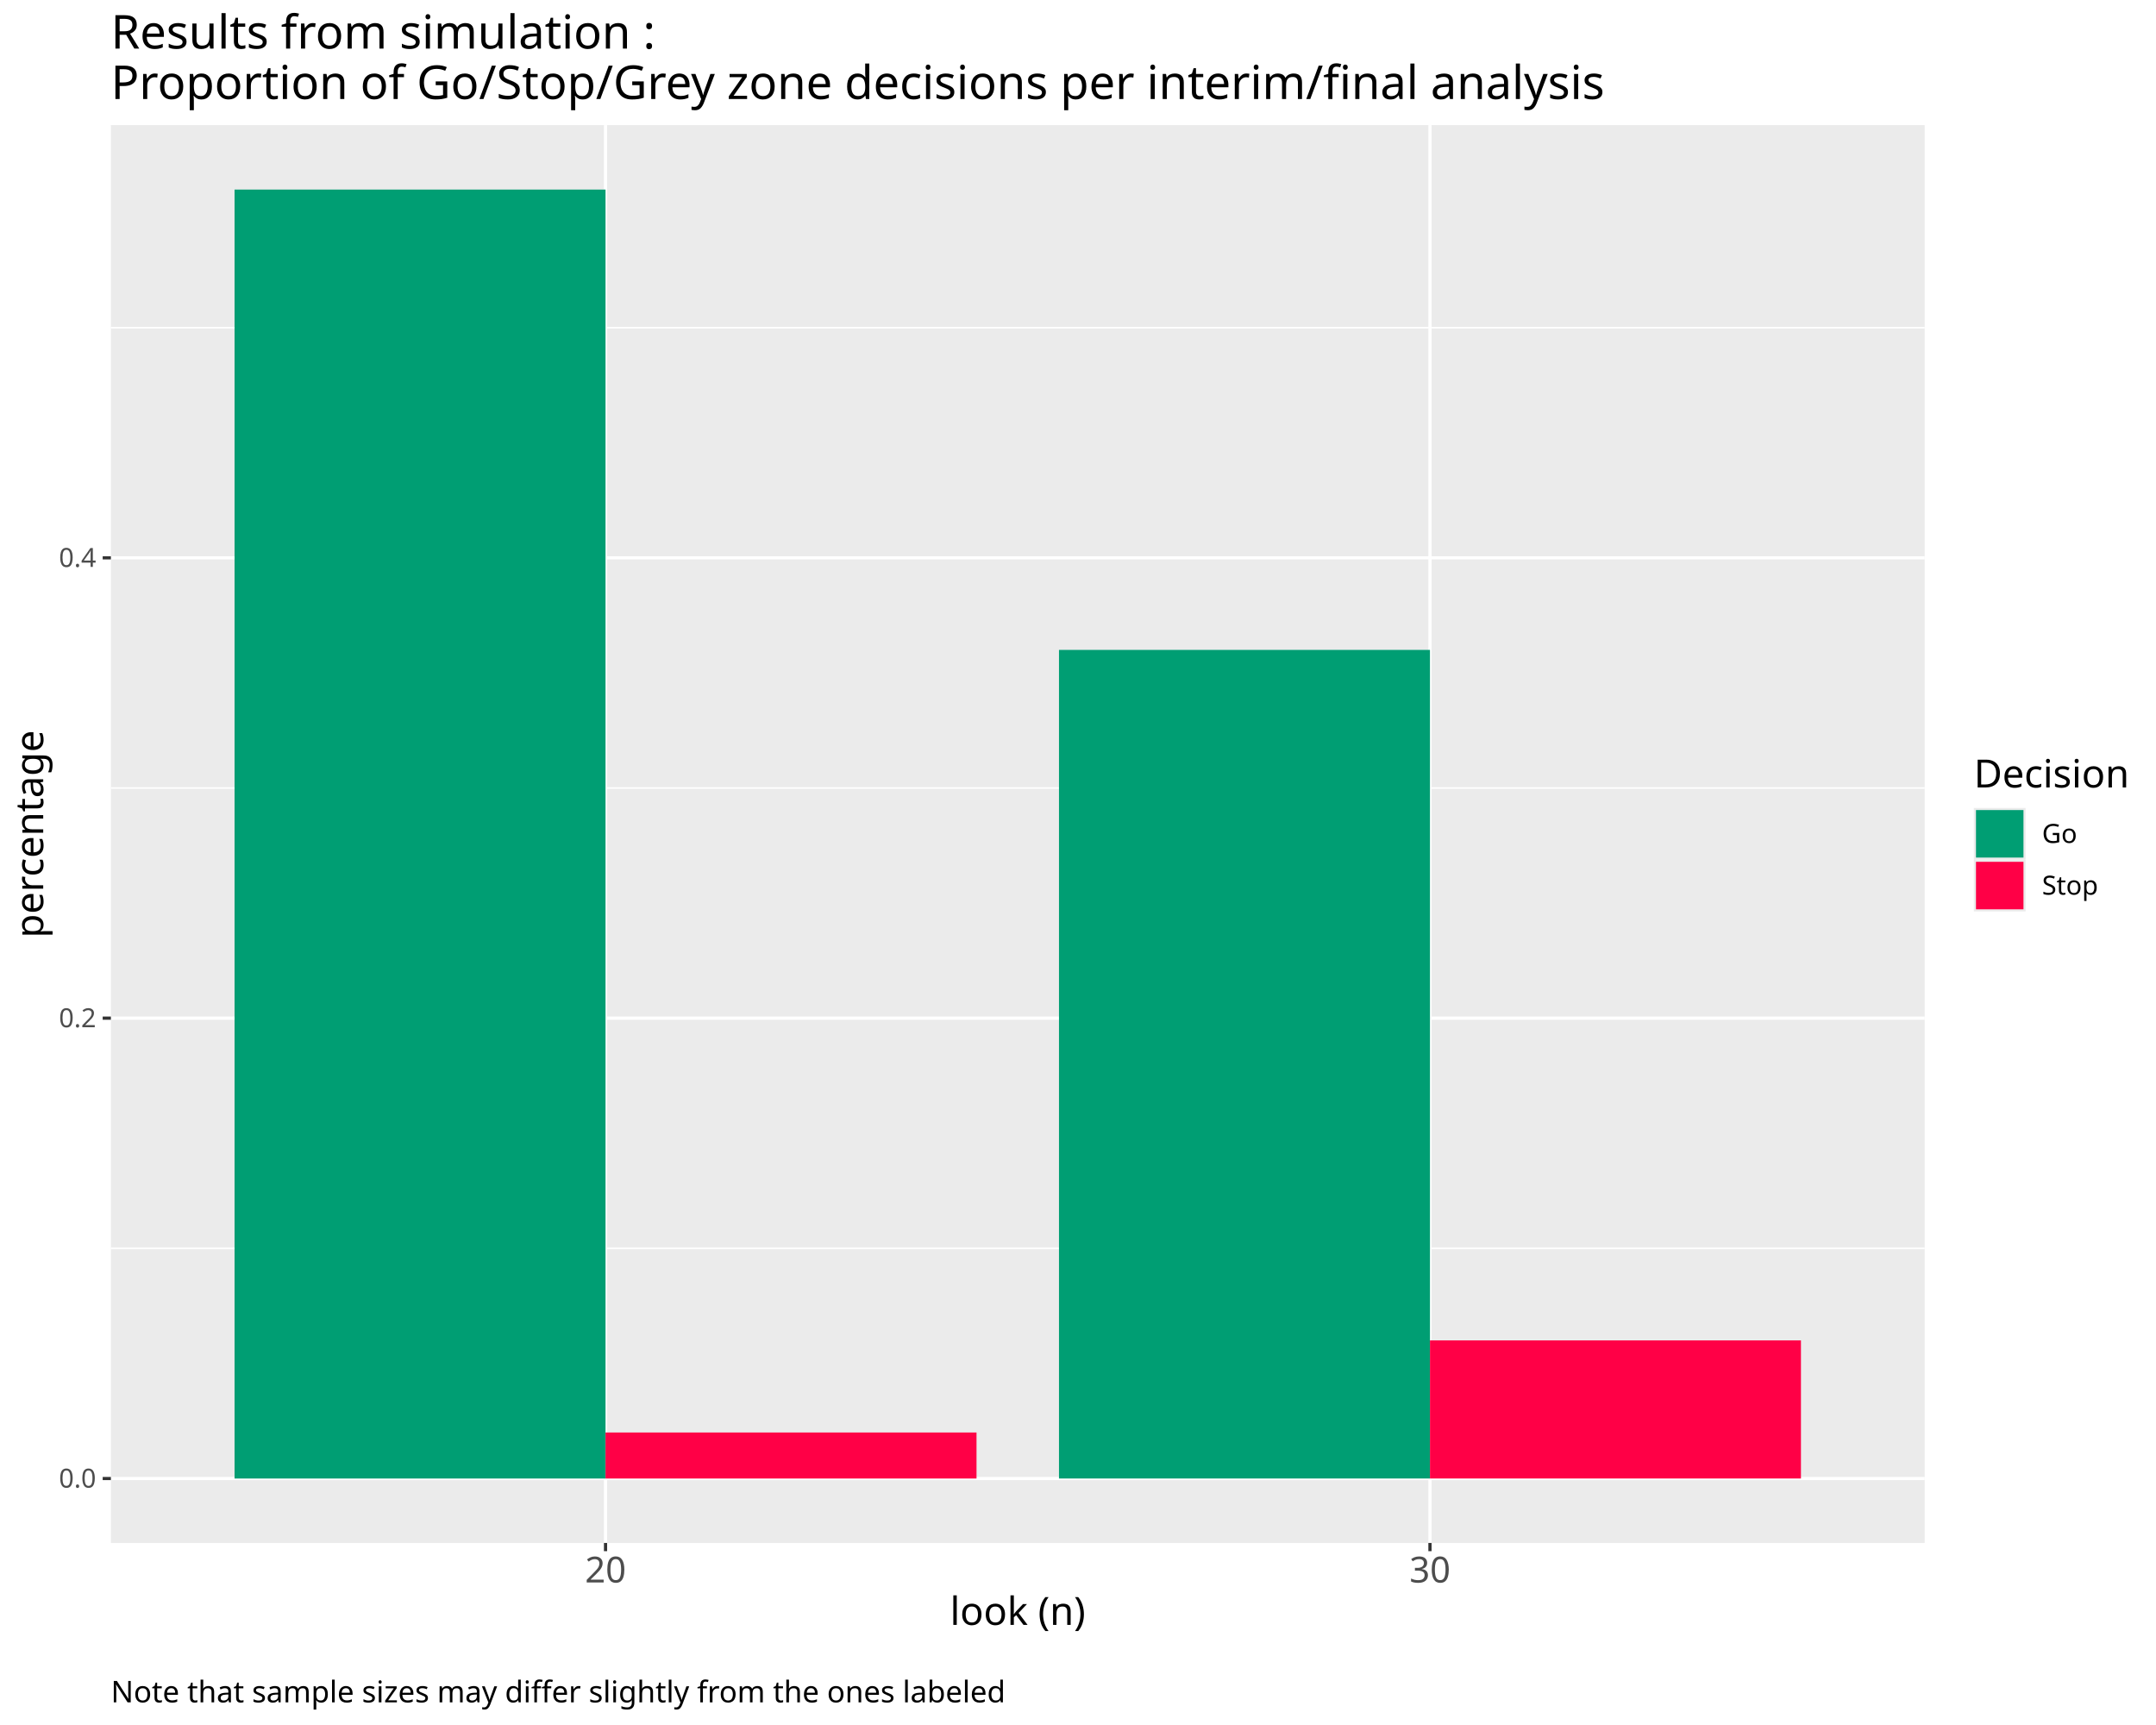
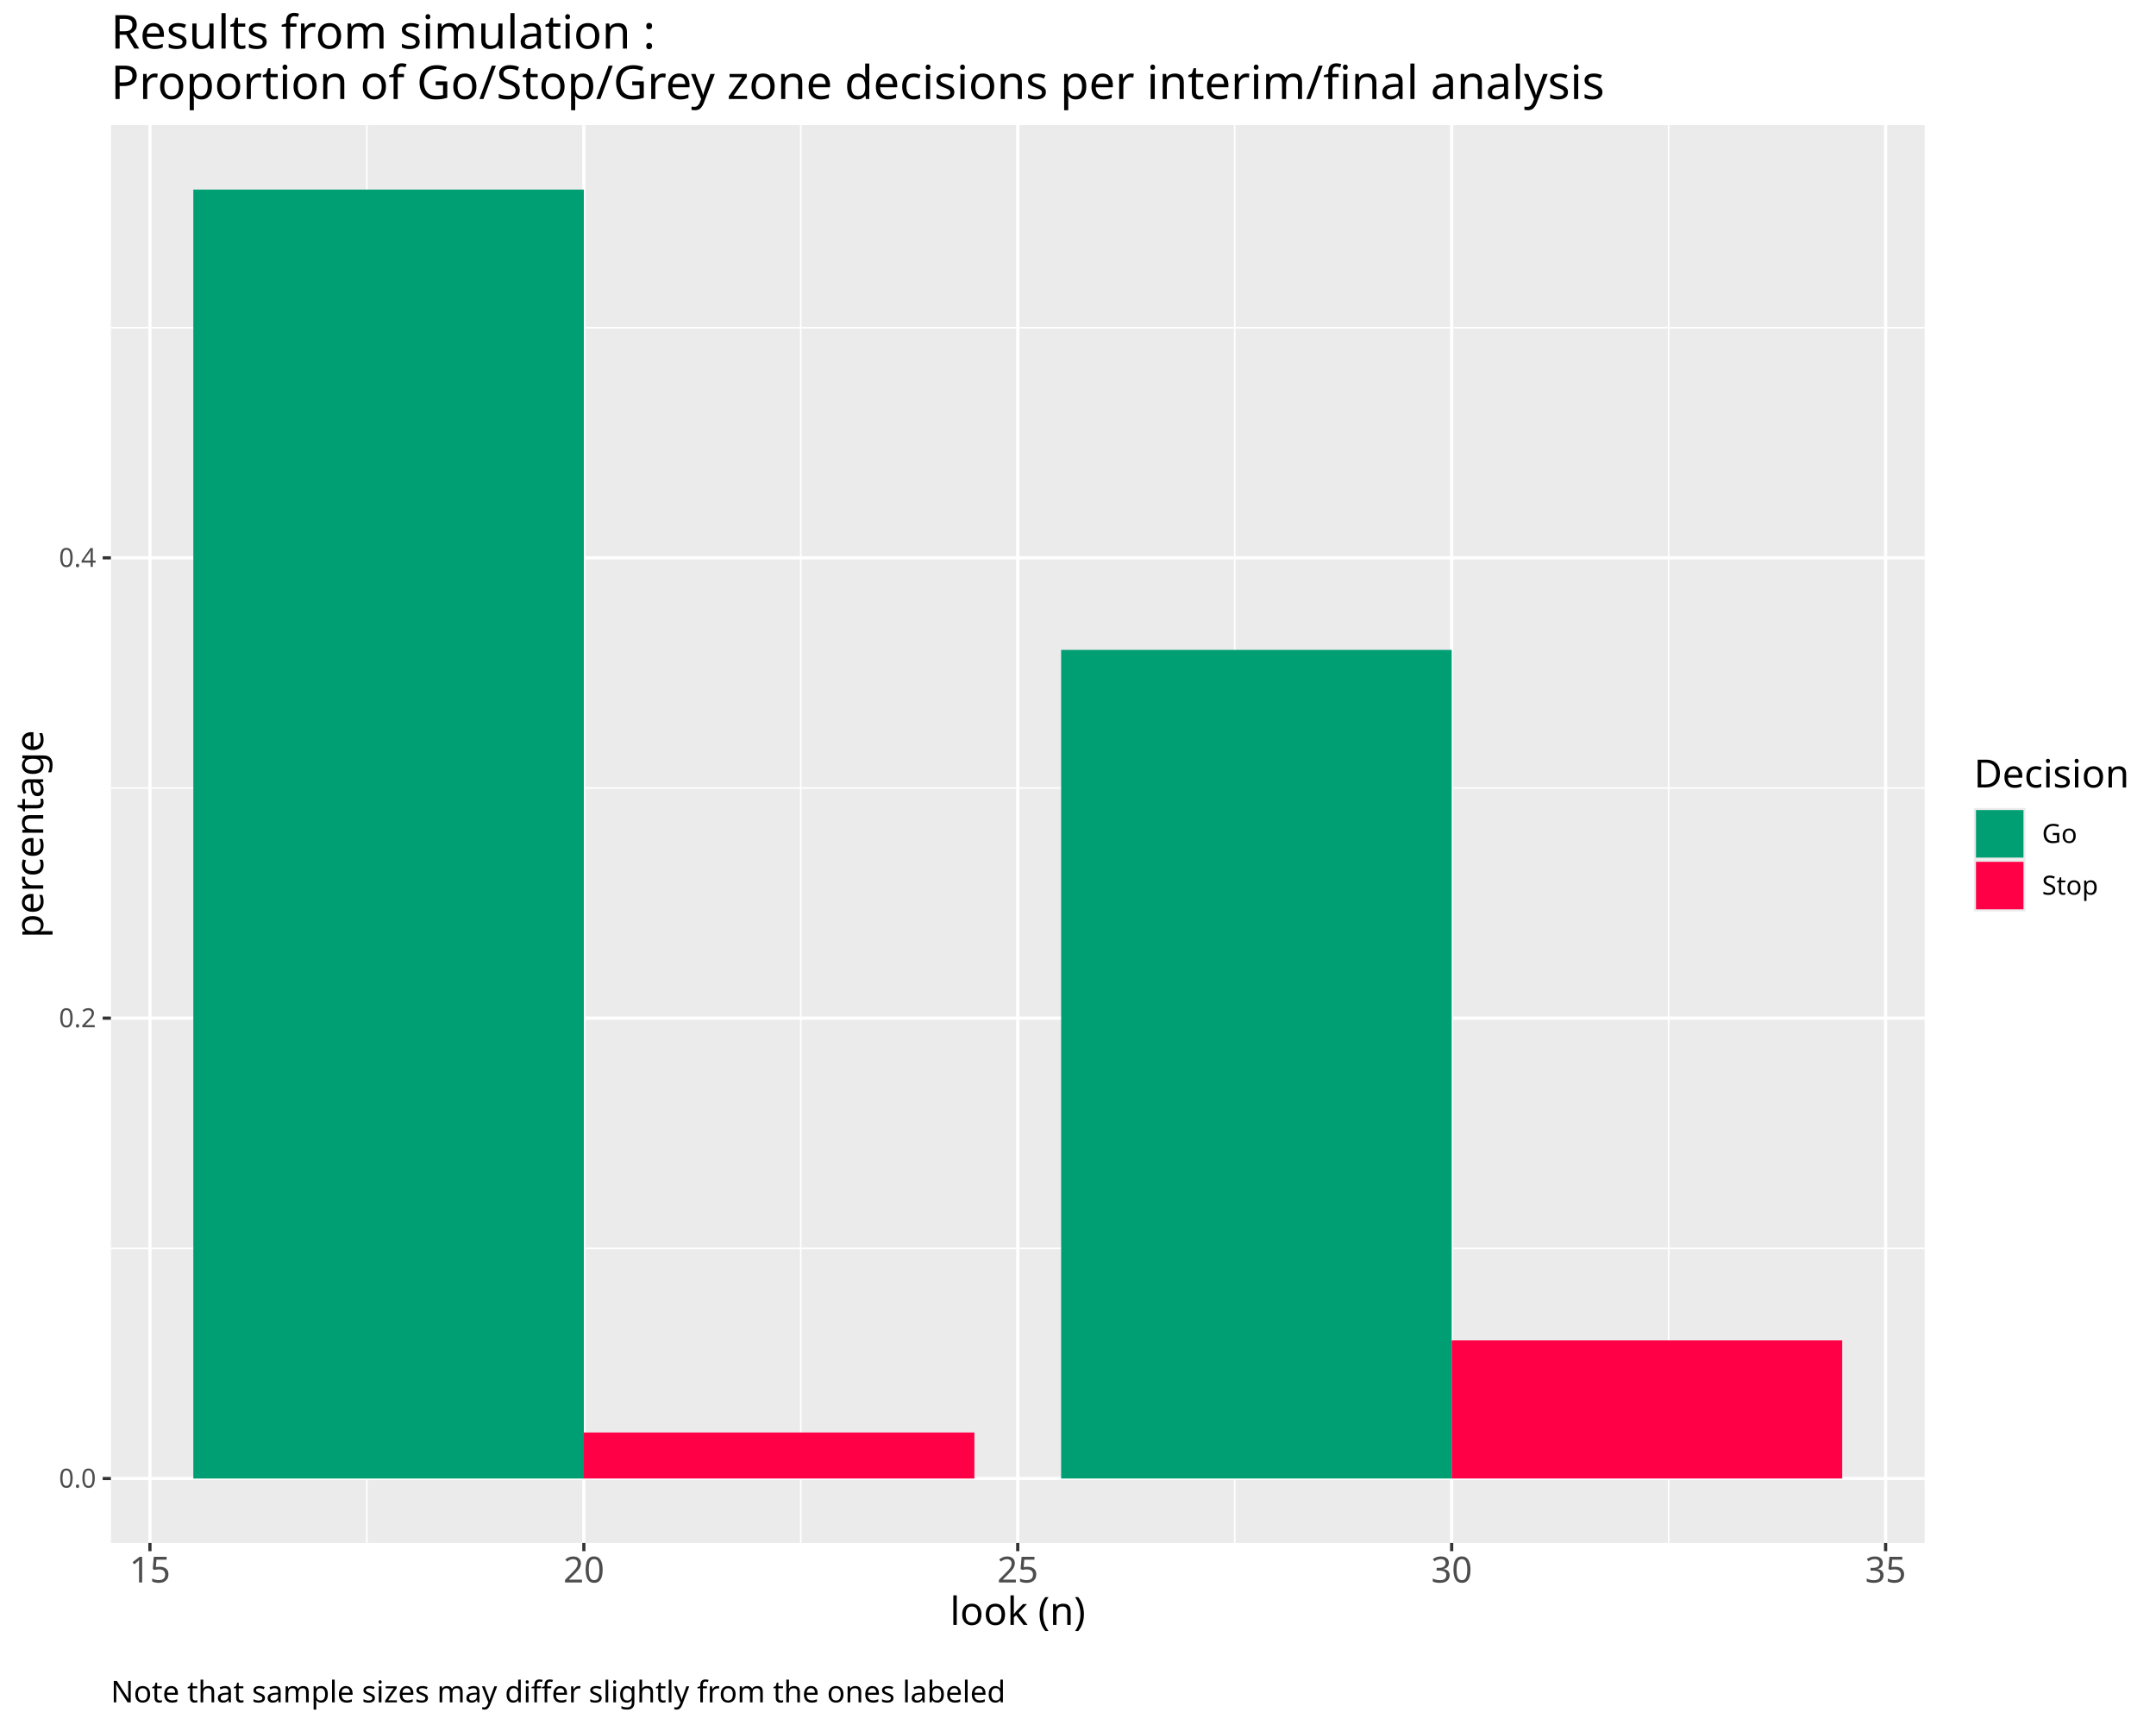
<svg xmlns="http://www.w3.org/2000/svg" class="svglite" data-engine-version="2.0" width="720.00pt" height="576.00pt" viewBox="0 0 720.00 576.00">
  <defs>
    <style type="text/css">
    .svglite line, .svglite polyline, .svglite polygon, .svglite path, .svglite rect, .svglite circle {
      fill: none;
      stroke: #000000;
      stroke-linecap: round;
      stroke-linejoin: round;
      stroke-miterlimit: 10.00;
    }
  </style>
  </defs>
  <rect width="100%" height="100%" style="stroke: none; fill: #FFFFFF;" />
  <defs>
    <clipPath id="cpMC4wMHw3MjAuMDB8MC4wMHw1NzYuMDA=">
      <rect x="0.00" y="0.00" width="720.00" height="576.00" />
    </clipPath>
  </defs>
  <g clip-path="url(#cpMC4wMHw3MjAuMDB8MC4wMHw1NzYuMDA=)">
    <rect x="0.00" y="0.00" width="720.00" height="576.00" style="stroke-width: 1.07; stroke: #FFFFFF; fill: #FFFFFF;" />
  </g>
  <defs>
    <clipPath id="cpMzcuMDN8NjQyLjc0fDQxLjc4fDUxNS4yMg==">
      <rect x="37.03" y="41.78" width="605.71" height="473.44" />
    </clipPath>
  </defs>
  <g clip-path="url(#cpMzcuMDN8NjQyLjc0fDQxLjc4fDUxNS4yMg==)">
    <rect x="37.03" y="41.78" width="605.71" height="473.44" style="stroke-width: 1.07; stroke: none; fill: #EBEBEB;" />
    <polyline points="37.03,416.84 642.74,416.84 " style="stroke-width: 0.53; stroke: #FFFFFF; stroke-linecap: butt;" />
    <polyline points="37.03,263.13 642.74,263.13 " style="stroke-width: 0.53; stroke: #FFFFFF; stroke-linecap: butt;" />
    <polyline points="37.03,109.42 642.74,109.42 " style="stroke-width: 0.53; stroke: #FFFFFF; stroke-linecap: butt;" />
+     <polyline points="122.52,515.22 122.52,41.78 " style="stroke-width: 0.53; stroke: #FFFFFF; stroke-linecap: butt;" />
+     <polyline points="267.43,515.22 267.43,41.78 " style="stroke-width: 0.53; stroke: #FFFFFF; stroke-linecap: butt;" />
+     <polyline points="412.34,515.22 412.34,41.78 " style="stroke-width: 0.53; stroke: #FFFFFF; stroke-linecap: butt;" />
+     <polyline points="557.24,515.22 557.24,41.78 " style="stroke-width: 0.53; stroke: #FFFFFF; stroke-linecap: butt;" />
    <polyline points="37.03,493.70 642.74,493.70 " style="stroke-width: 1.07; stroke: #FFFFFF; stroke-linecap: butt;" />
    <polyline points="37.03,339.98 642.74,339.98 " style="stroke-width: 1.07; stroke: #FFFFFF; stroke-linecap: butt;" />
    <polyline points="37.03,186.27 642.74,186.27 " style="stroke-width: 1.07; stroke: #FFFFFF; stroke-linecap: butt;" />
-     <polyline points="202.22,515.22 202.22,41.78 " style="stroke-width: 1.07; stroke: #FFFFFF; stroke-linecap: butt;" />
-     <polyline points="477.54,515.22 477.54,41.78 " style="stroke-width: 1.07; stroke: #FFFFFF; stroke-linecap: butt;" />
-     <rect x="78.33" y="63.30" width="123.89" height="430.40" style="stroke-width: 1.07; stroke: none; stroke-linecap: butt; stroke-linejoin: miter; fill: #009E73;" />
-     <rect x="353.65" y="217.01" width="123.89" height="276.68" style="stroke-width: 1.07; stroke: none; stroke-linecap: butt; stroke-linejoin: miter; fill: #009E73;" />
-     <rect x="202.22" y="478.33" width="123.89" height="15.37" style="stroke-width: 1.07; stroke: none; stroke-linecap: butt; stroke-linejoin: miter; fill: #FF0046;" />
-     <rect x="477.54" y="447.58" width="123.89" height="46.11" style="stroke-width: 1.07; stroke: none; stroke-linecap: butt; stroke-linejoin: miter; fill: #FF0046;" />
+     <polyline points="50.07,515.22 50.07,41.78 " style="stroke-width: 1.07; stroke: #FFFFFF; stroke-linecap: butt;" />
+     <polyline points="194.98,515.22 194.98,41.78 " style="stroke-width: 1.07; stroke: #FFFFFF; stroke-linecap: butt;" />
+     <polyline points="339.88,515.22 339.88,41.78 " style="stroke-width: 1.07; stroke: #FFFFFF; stroke-linecap: butt;" />
+     <polyline points="484.79,515.22 484.79,41.78 " style="stroke-width: 1.07; stroke: #FFFFFF; stroke-linecap: butt;" />
+     <polyline points="629.70,515.22 629.70,41.78 " style="stroke-width: 1.07; stroke: #FFFFFF; stroke-linecap: butt;" />
+     <rect x="64.56" y="63.30" width="130.42" height="430.40" style="stroke-width: 1.07; stroke: none; stroke-linecap: butt; stroke-linejoin: miter; fill: #009E73;" />
+     <rect x="354.37" y="217.01" width="130.42" height="276.68" style="stroke-width: 1.07; stroke: none; stroke-linecap: butt; stroke-linejoin: miter; fill: #009E73;" />
+     <rect x="194.98" y="478.33" width="130.42" height="15.37" style="stroke-width: 1.07; stroke: none; stroke-linecap: butt; stroke-linejoin: miter; fill: #FF0046;" />
+     <rect x="484.79" y="447.58" width="130.42" height="46.11" style="stroke-width: 1.07; stroke: none; stroke-linecap: butt; stroke-linejoin: miter; fill: #FF0046;" />
  </g>
  <g clip-path="url(#cpMC4wMHw3MjAuMDB8MC4wMHw1NzYuMDA=)">
    <text x="32.10" y="496.73" text-anchor="end" style="font-size: 8.80px; fill: #4D4D4D; font-family: sans;" textLength="12.23px" lengthAdjust="spacingAndGlyphs">0.0</text>
    <text x="32.10" y="343.01" text-anchor="end" style="font-size: 8.80px; fill: #4D4D4D; font-family: sans;" textLength="12.23px" lengthAdjust="spacingAndGlyphs">0.2</text>
    <text x="32.10" y="189.30" text-anchor="end" style="font-size: 8.80px; fill: #4D4D4D; font-family: sans;" textLength="12.23px" lengthAdjust="spacingAndGlyphs">0.4</text>
    <polyline points="34.29,493.70 37.03,493.70 " style="stroke-width: 1.07; stroke: #333333; stroke-linecap: butt;" />
    <polyline points="34.29,339.98 37.03,339.98 " style="stroke-width: 1.07; stroke: #333333; stroke-linecap: butt;" />
    <polyline points="34.29,186.27 37.03,186.27 " style="stroke-width: 1.07; stroke: #333333; stroke-linecap: butt;" />
-     <polyline points="202.22,517.96 202.22,515.22 " style="stroke-width: 1.07; stroke: #333333; stroke-linecap: butt;" />
-     <polyline points="477.54,517.96 477.54,515.22 " style="stroke-width: 1.07; stroke: #333333; stroke-linecap: butt;" />
-     <text x="202.22" y="528.41" text-anchor="middle" style="font-size: 12.00px; fill: #4D4D4D; font-family: sans;" textLength="13.35px" lengthAdjust="spacingAndGlyphs">20</text>
-     <text x="477.54" y="528.41" text-anchor="middle" style="font-size: 12.00px; fill: #4D4D4D; font-family: sans;" textLength="13.35px" lengthAdjust="spacingAndGlyphs">30</text>
+     <polyline points="50.07,517.96 50.07,515.22 " style="stroke-width: 1.07; stroke: #333333; stroke-linecap: butt;" />
+     <polyline points="194.98,517.96 194.98,515.22 " style="stroke-width: 1.07; stroke: #333333; stroke-linecap: butt;" />
+     <polyline points="339.88,517.96 339.88,515.22 " style="stroke-width: 1.07; stroke: #333333; stroke-linecap: butt;" />
+     <polyline points="484.79,517.96 484.79,515.22 " style="stroke-width: 1.07; stroke: #333333; stroke-linecap: butt;" />
+     <polyline points="629.70,517.96 629.70,515.22 " style="stroke-width: 1.07; stroke: #333333; stroke-linecap: butt;" />
+     <text x="50.07" y="528.41" text-anchor="middle" style="font-size: 12.00px; fill: #4D4D4D; font-family: sans;" textLength="13.35px" lengthAdjust="spacingAndGlyphs">15</text>
+     <text x="194.98" y="528.41" text-anchor="middle" style="font-size: 12.00px; fill: #4D4D4D; font-family: sans;" textLength="13.35px" lengthAdjust="spacingAndGlyphs">20</text>
+     <text x="339.88" y="528.41" text-anchor="middle" style="font-size: 12.00px; fill: #4D4D4D; font-family: sans;" textLength="13.35px" lengthAdjust="spacingAndGlyphs">25</text>
+     <text x="484.79" y="528.41" text-anchor="middle" style="font-size: 12.00px; fill: #4D4D4D; font-family: sans;" textLength="13.35px" lengthAdjust="spacingAndGlyphs">30</text>
+     <text x="629.70" y="528.41" text-anchor="middle" style="font-size: 12.00px; fill: #4D4D4D; font-family: sans;" textLength="13.35px" lengthAdjust="spacingAndGlyphs">35</text>
    <text x="339.88" y="542.58" text-anchor="middle" style="font-size: 13.00px; font-family: sans;" textLength="43.35px" lengthAdjust="spacingAndGlyphs">look (n)</text>
    <text transform="translate(14.43,278.50) rotate(-90)" text-anchor="middle" style="font-size: 13.00px; font-family: sans;" textLength="65.06px" lengthAdjust="spacingAndGlyphs">percentage</text>
    <rect x="653.70" y="247.18" width="60.82" height="62.64" style="stroke-width: 1.07; stroke: none; fill: #FFFFFF;" />
    <text x="659.18" y="262.95" style="font-size: 13.00px; font-family: sans;" textLength="49.87px" lengthAdjust="spacingAndGlyphs">Decision</text>
    <rect x="659.18" y="269.78" width="17.28" height="17.28" style="stroke-width: 1.07; stroke: none; fill: #EBEBEB;" />
    <rect x="659.88" y="270.49" width="15.86" height="15.86" style="stroke-width: 1.07; stroke: none; stroke-linecap: butt; stroke-linejoin: miter; fill: #009E73;" />
    <rect x="659.18" y="287.06" width="17.28" height="17.28" style="stroke-width: 1.07; stroke: none; fill: #EBEBEB;" />
    <rect x="659.88" y="287.77" width="15.86" height="15.86" style="stroke-width: 1.07; stroke: none; stroke-linecap: butt; stroke-linejoin: miter; fill: #FF0046;" />
    <text x="681.94" y="281.45" style="font-size: 8.80px; font-family: sans;" textLength="11.74px" lengthAdjust="spacingAndGlyphs">Go</text>
    <text x="681.94" y="298.73" style="font-size: 8.80px; font-family: sans;" textLength="18.11px" lengthAdjust="spacingAndGlyphs">Stop</text>
    <text x="37.03" y="16.22" style="font-size: 15.60px; font-family: sans;" textLength="175.14px" lengthAdjust="spacingAndGlyphs">Results from simulation : </text>
    <text x="37.03" y="33.06" style="font-size: 15.60px; font-family: sans;" textLength="468.29px" lengthAdjust="spacingAndGlyphs">Proportion of Go/Stop/Grey zone decisions per interim/final analysis</text>
    <text x="37.03" y="557.64" style="font-size: 10.00px; font-family: sans;" textLength="0.00px" lengthAdjust="spacingAndGlyphs" />
    <text x="37.03" y="568.44" style="font-size: 10.00px; font-family: sans;" textLength="280.17px" lengthAdjust="spacingAndGlyphs">Note that sample sizes may differ slightly from the ones labeled</text>
  </g>
</svg>
